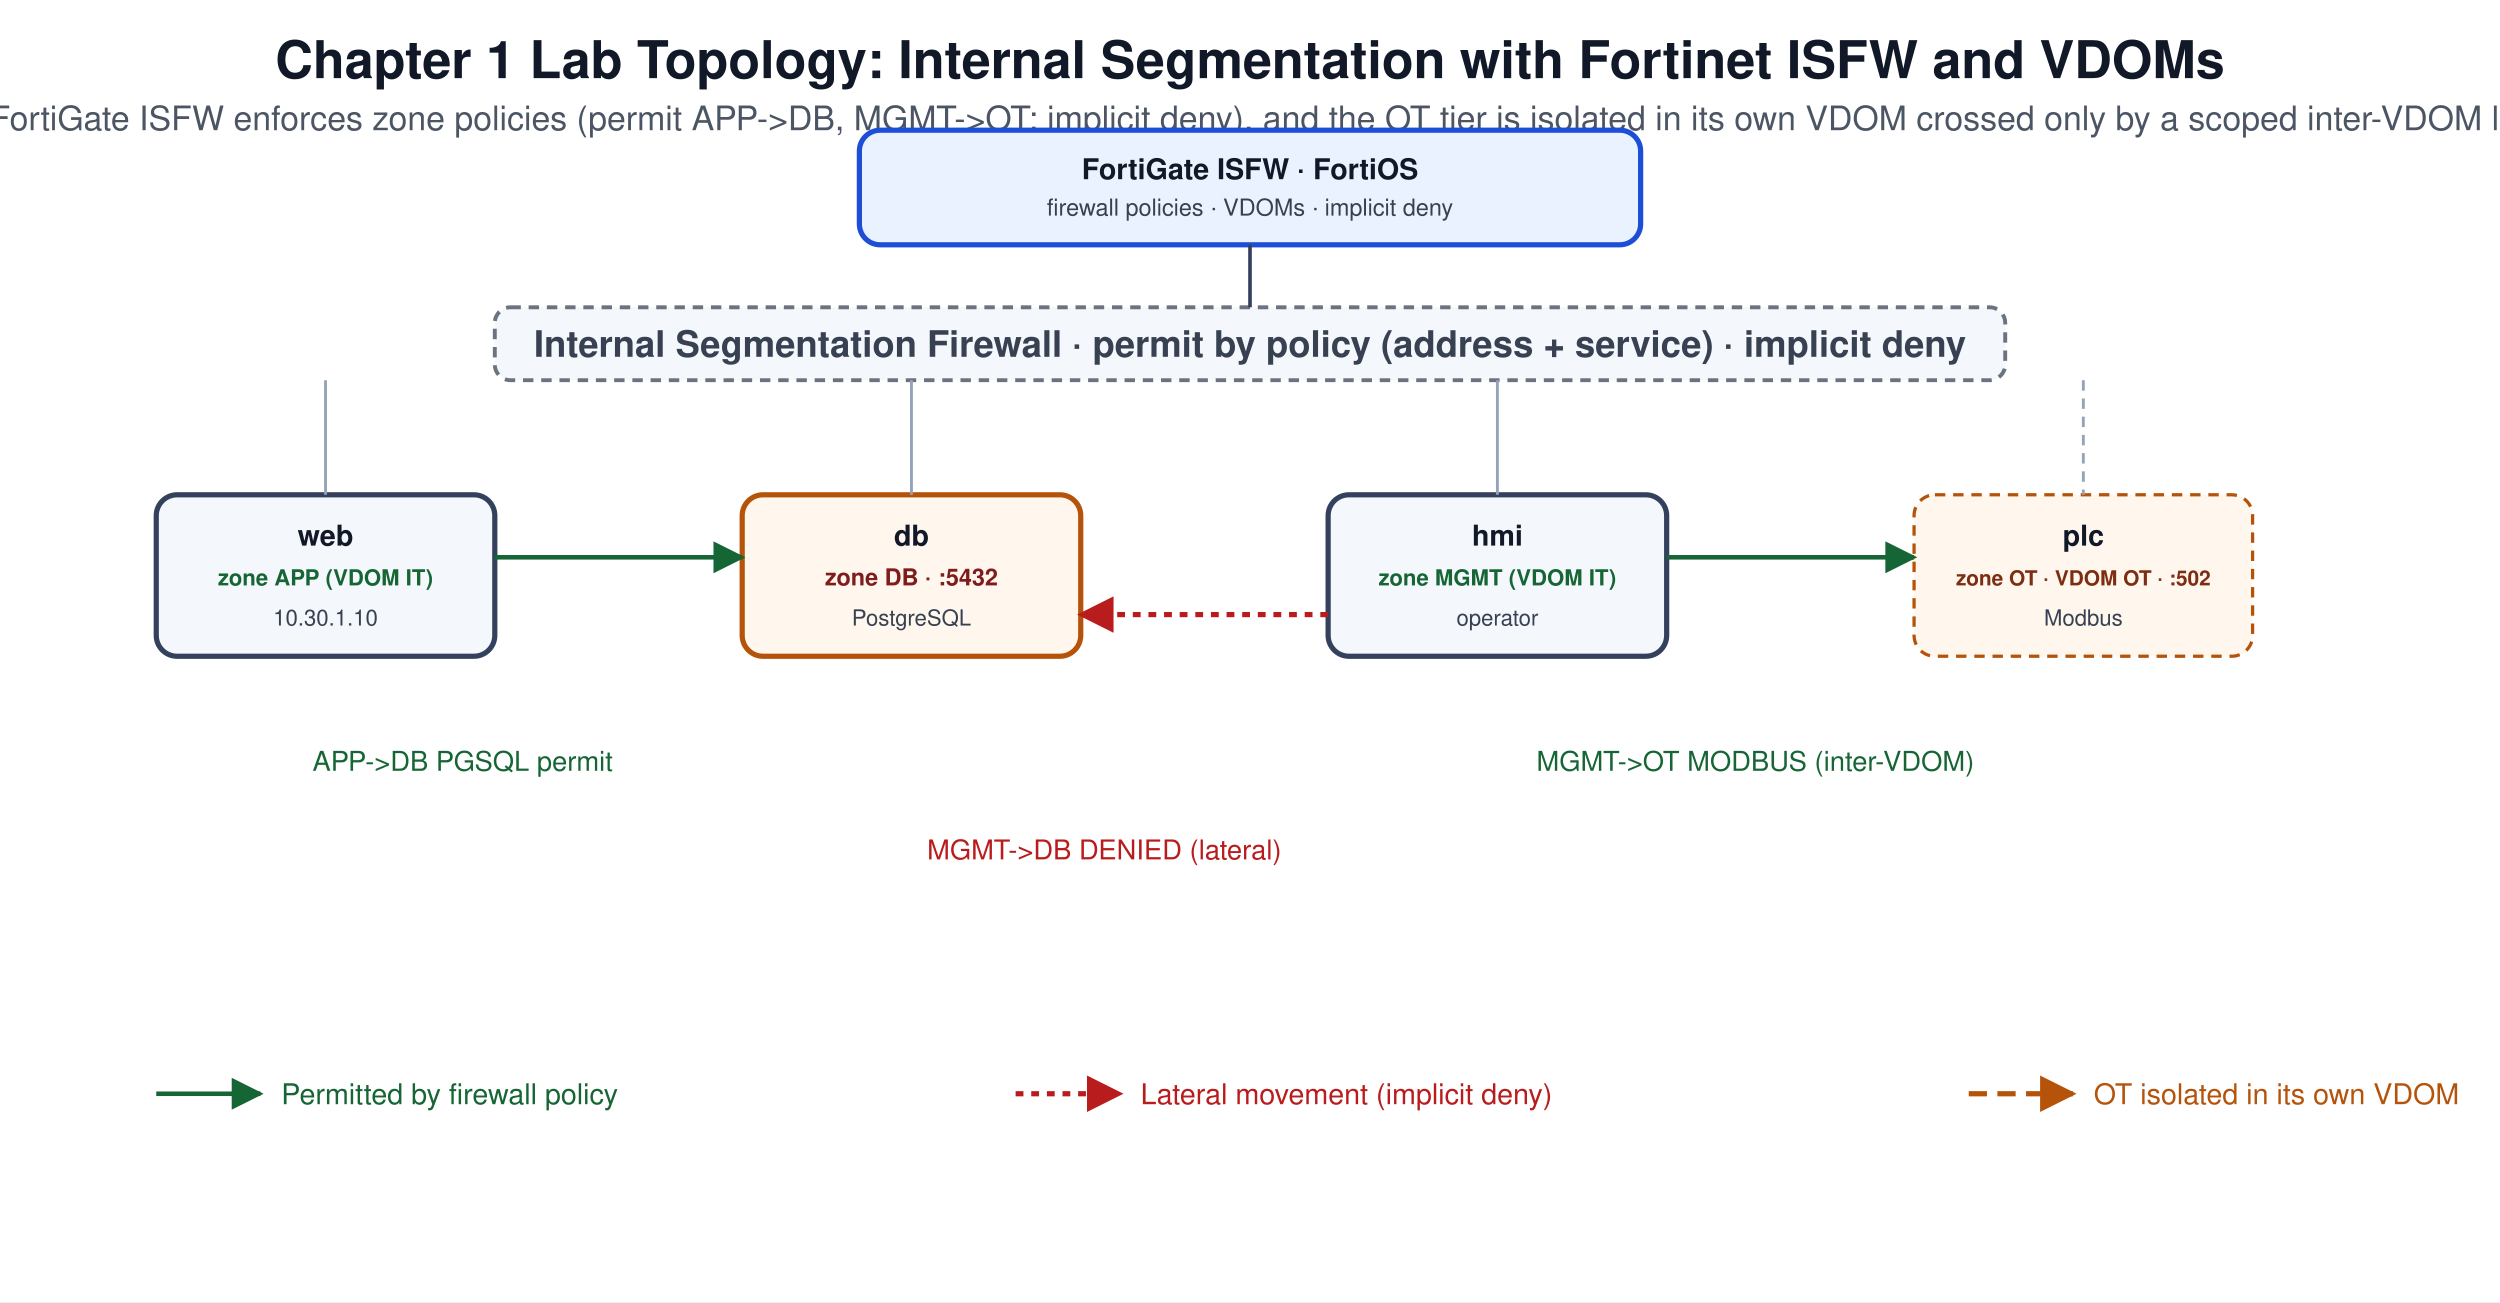
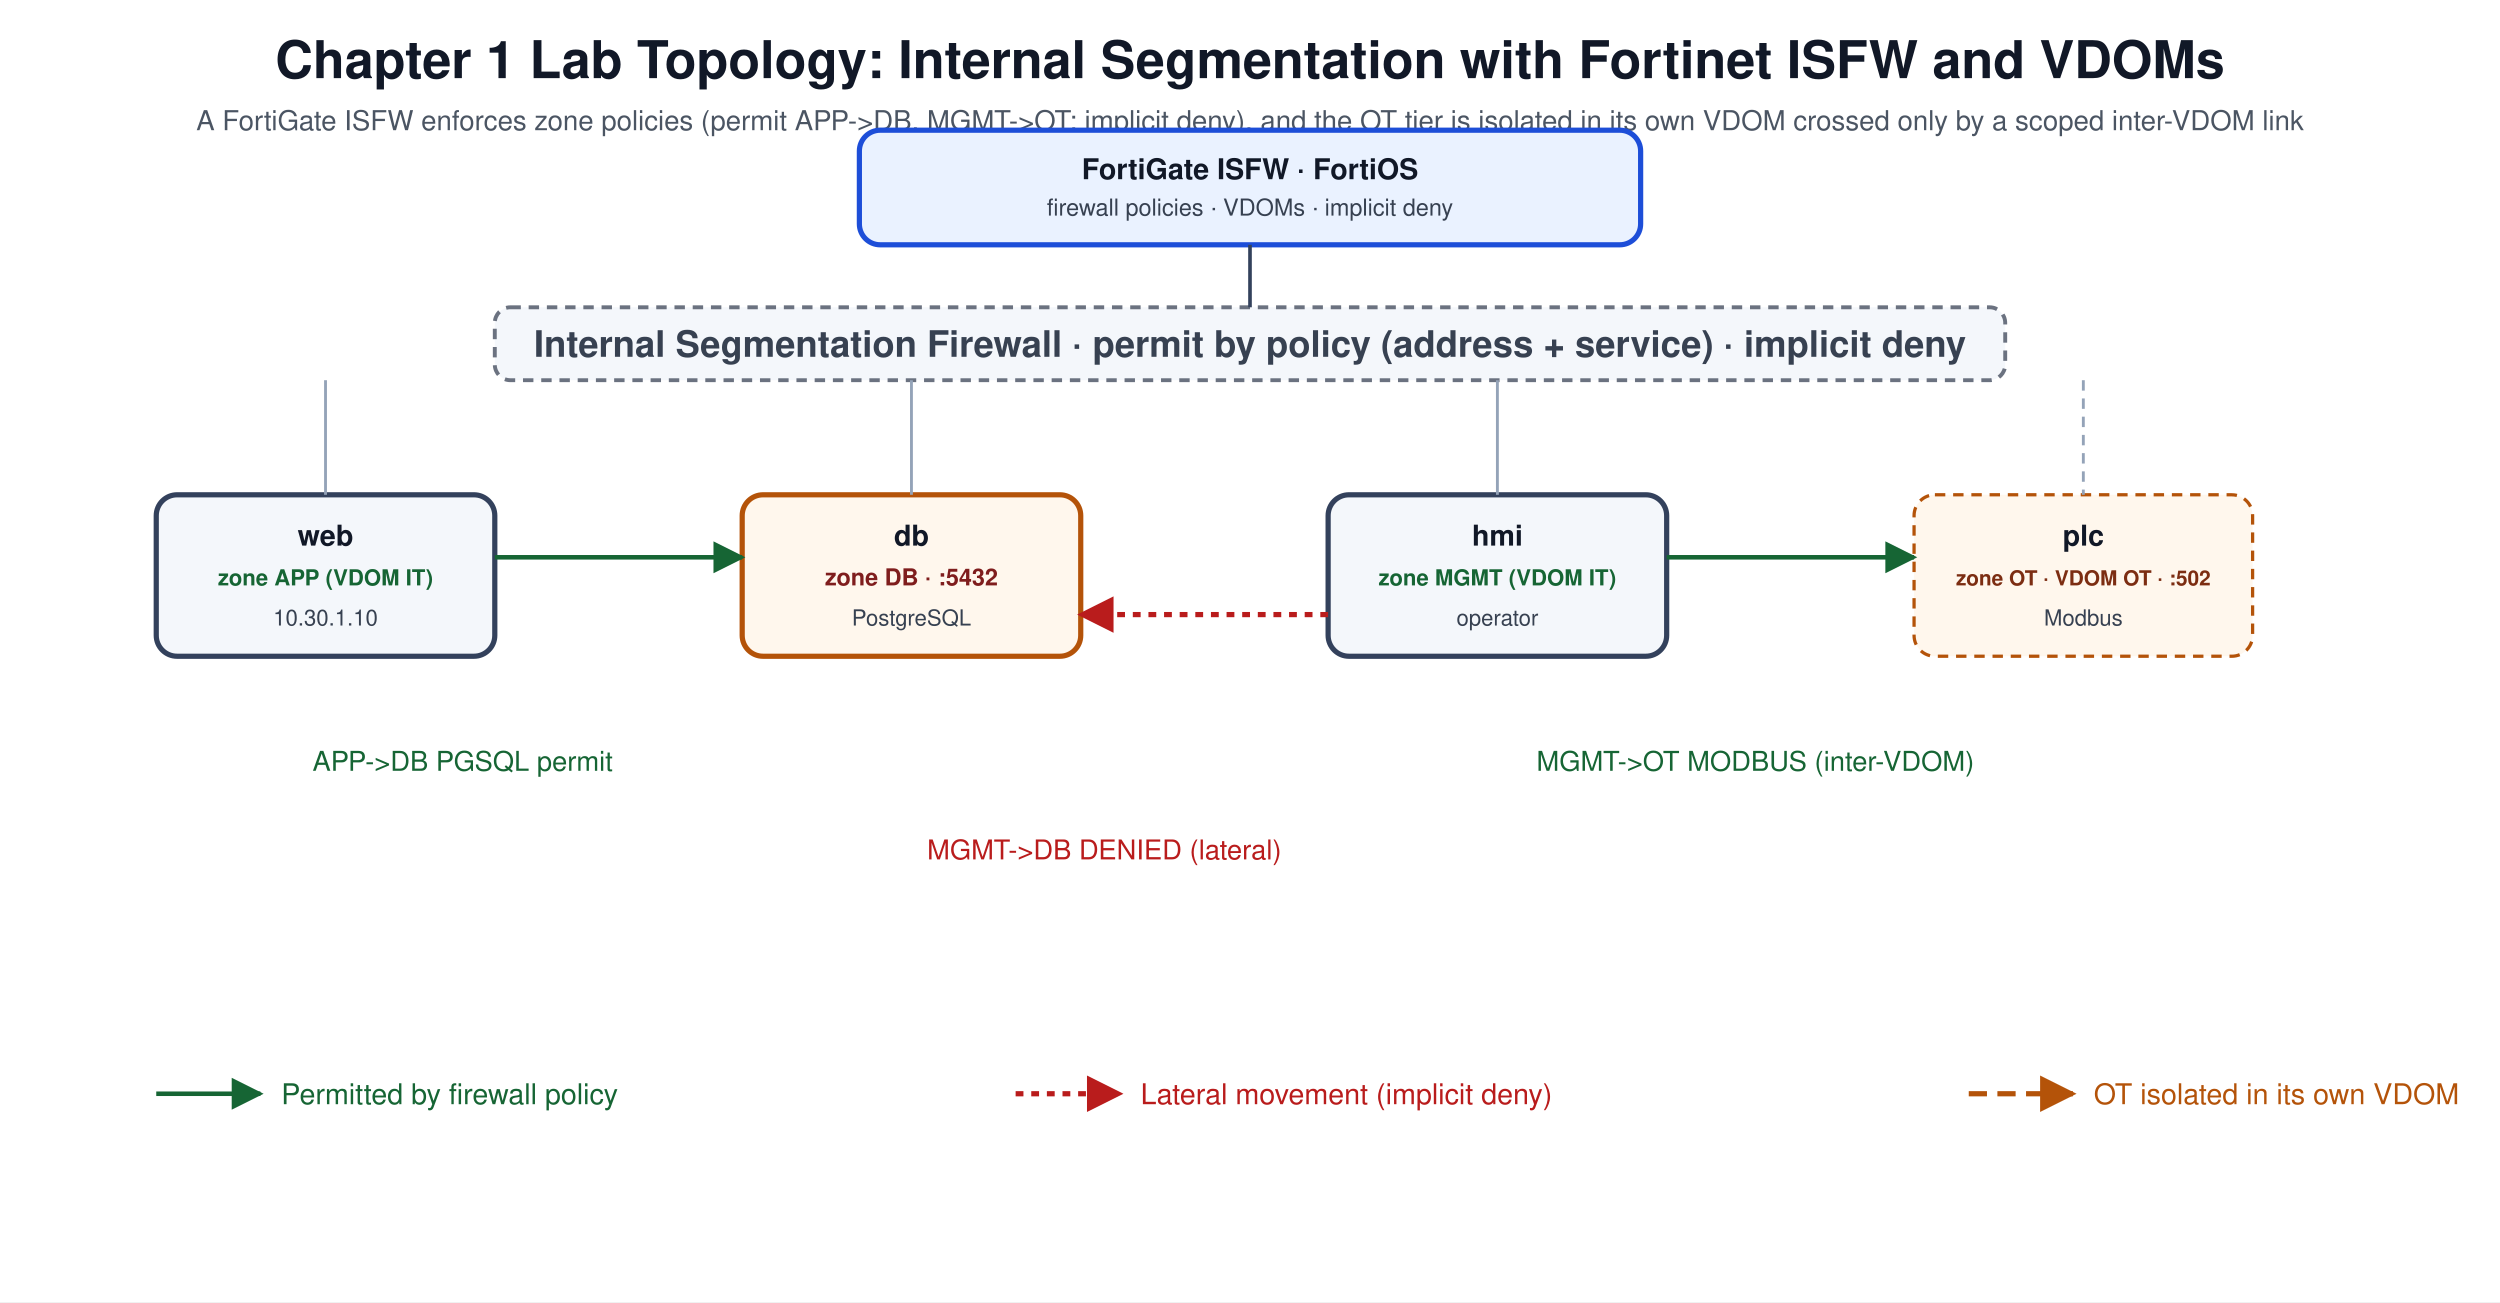
<svg xmlns="http://www.w3.org/2000/svg" viewBox="0 0 960 500" font-family="Helvetica, Arial, sans-serif">
  <defs>
    <marker id="arrow-alt" viewBox="0 0 10 10" refX="9" refY="5" markerWidth="7" markerHeight="7" orient="auto-start-reverse">
      <path d="M0,0 L10,5 L0,10 z" fill="#166534" />
    </marker>
    <marker id="arrow-data" viewBox="0 0 10 10" refX="9" refY="5" markerWidth="7" markerHeight="7" orient="auto-start-reverse">
      <path d="M0,0 L10,5 L0,10 z" fill="#b45309" />
    </marker>
    <marker id="arrow-warn" viewBox="0 0 10 10" refX="9" refY="5" markerWidth="7" markerHeight="7" orient="auto-start-reverse">
      <path d="M0,0 L10,5 L0,10 z" fill="#b91c1c" />
    </marker>
  </defs>
  <rect x="0" y="0" width="960" height="500" fill="#ffffff" />
  <text x="480.0" y="30" text-anchor="middle" font-size="20" font-weight="700" fill="#111827">Chapter 1 Lab Topology: Internal Segmentation with Fortinet ISFW and VDOMs</text>
-   <text x="480.0" y="50" text-anchor="middle" font-size="13" fill="#4b5563">A FortiGate ISFW enforces zone policies (permit APP-&gt;DB, MGMT-&gt;OT; implicit deny), and the OT tier is isolated in its own VDOM crossed only by a scoped inter-VDOM link</text>
+   <text x="480.0" y="50" text-anchor="middle" font-size="10.6" fill="#4b5563">A FortiGate ISFW enforces zone policies (permit APP-&gt;DB, MGMT-&gt;OT; implicit deny), and the OT tier is isolated in its own VDOM crossed only by a scoped inter-VDOM link</text>
  <rect x="330" y="50" width="300" height="44" rx="8" fill="#eaf2ff" stroke="#1d4ed8" stroke-width="2" />
  <text x="480.0" y="68.8" text-anchor="middle" font-size="11" font-weight="700" fill="#111827">FortiGate ISFW  ·  FortiOS</text>
  <text x="480.0" y="82.8" text-anchor="middle" font-size="9" font-weight="400" fill="#374151">firewall policies · VDOMs · implicit deny</text>
  <rect x="190" y="118" width="580" height="28" rx="6" fill="#f4f7fb" stroke="#6b7280" stroke-width="1.5" stroke-dasharray="4 3" />
  <text x="480.0" y="137.0" text-anchor="middle" font-size="14" font-weight="600" fill="#374151">Internal Segmentation Firewall  ·  permit by policy (address + service)  ·  implicit deny</text>
  <line x1="480" y1="94" x2="480" y2="118" stroke="#33415c" stroke-width="1.4" />
  <rect x="60" y="190" width="130" height="62" rx="8" fill="#f4f7fb" stroke="#33415c" stroke-width="2" />
  <text x="125.0" y="209.5" text-anchor="middle" font-size="11" font-weight="700" fill="#111827">web</text>
  <text x="125.0" y="224.8" text-anchor="middle" font-size="8.5" font-weight="700" fill="#166534">zone APP (VDOM IT)</text>
  <text x="125.0" y="240.2" text-anchor="middle" font-size="8.5" font-weight="400" fill="#374151">10.30.1.10</text>
  <rect x="285" y="190" width="130" height="62" rx="8" fill="#fff7ed" stroke="#b45309" stroke-width="2" />
  <text x="350.0" y="209.5" text-anchor="middle" font-size="11" font-weight="700" fill="#111827">db</text>
  <text x="350.0" y="224.8" text-anchor="middle" font-size="9" font-weight="700" fill="#7f1d1d">zone DB · :5432</text>
  <text x="350.0" y="240.2" text-anchor="middle" font-size="8.5" font-weight="400" fill="#374151">PostgreSQL</text>
  <rect x="510" y="190" width="130" height="62" rx="8" fill="#f4f7fb" stroke="#33415c" stroke-width="2" />
  <text x="575.0" y="209.5" text-anchor="middle" font-size="11" font-weight="700" fill="#111827">hmi</text>
  <text x="575.0" y="224.8" text-anchor="middle" font-size="8.5" font-weight="700" fill="#166534">zone MGMT (VDOM IT)</text>
  <text x="575.0" y="240.2" text-anchor="middle" font-size="8.5" font-weight="400" fill="#374151">operator</text>
  <rect x="735" y="190" width="130" height="62" rx="8" fill="#fff7ed" stroke="#b45309" stroke-width="1.25" stroke-dasharray="4 3" />
  <text x="800.0" y="209.5" text-anchor="middle" font-size="11" font-weight="700" fill="#111827">plc</text>
  <text x="800.0" y="224.8" text-anchor="middle" font-size="8" font-weight="700" fill="#7c2d12">zone OT · VDOM OT · :502</text>
  <text x="800.0" y="240.2" text-anchor="middle" font-size="8.5" font-weight="400" fill="#374151">Modbus</text>
  <line x1="125" y1="146" x2="125" y2="190" stroke="#94a3b8" stroke-width="1.1" />
  <line x1="350" y1="146" x2="350" y2="190" stroke="#94a3b8" stroke-width="1.1" />
  <line x1="575" y1="146" x2="575" y2="190" stroke="#94a3b8" stroke-width="1.1" />
  <line x1="800" y1="146" x2="800" y2="190" stroke="#94a3b8" stroke-width="1.1" stroke-dasharray="4 3" />
  <line x1="190" y1="214" x2="285" y2="214" stroke="#166534" stroke-width="1.75" marker-end="url(#arrow-alt)" />
  <text x="120" y="296" font-size="10.5" fill="#166534">APP-&gt;DB PGSQL permit</text>
  <line x1="510" y1="236" x2="415" y2="236" stroke="#b91c1c" stroke-width="2" stroke-dasharray="3 3" marker-end="url(#arrow-warn)" />
  <text x="356" y="330" font-size="10.5" fill="#b91c1c">MGMT-&gt;DB DENIED (lateral)</text>
  <line x1="640" y1="214" x2="735" y2="214" stroke="#166534" stroke-width="1.75" marker-end="url(#arrow-alt)" />
  <text x="590" y="296" font-size="10.5" fill="#166534">MGMT-&gt;OT MODBUS (inter-VDOM)</text>
  <line x1="60" y1="420" x2="100" y2="420" stroke="#166534" stroke-width="1.75" marker-end="url(#arrow-alt)" />
  <text x="108" y="424" font-size="11" fill="#166534">Permitted by firewall policy</text>
  <line x1="390" y1="420" x2="430" y2="420" stroke="#b91c1c" stroke-width="2" stroke-dasharray="3 3" marker-end="url(#arrow-warn)" />
  <text x="438" y="424" font-size="11" fill="#b91c1c">Lateral movement (implicit deny)</text>
  <line x1="756" y1="420" x2="796" y2="420" stroke="#b45309" stroke-width="2" stroke-dasharray="7 4" marker-end="url(#arrow-data)" />
  <text x="804" y="424" font-size="11" fill="#b45309">OT isolated in its own VDOM</text>
</svg>
